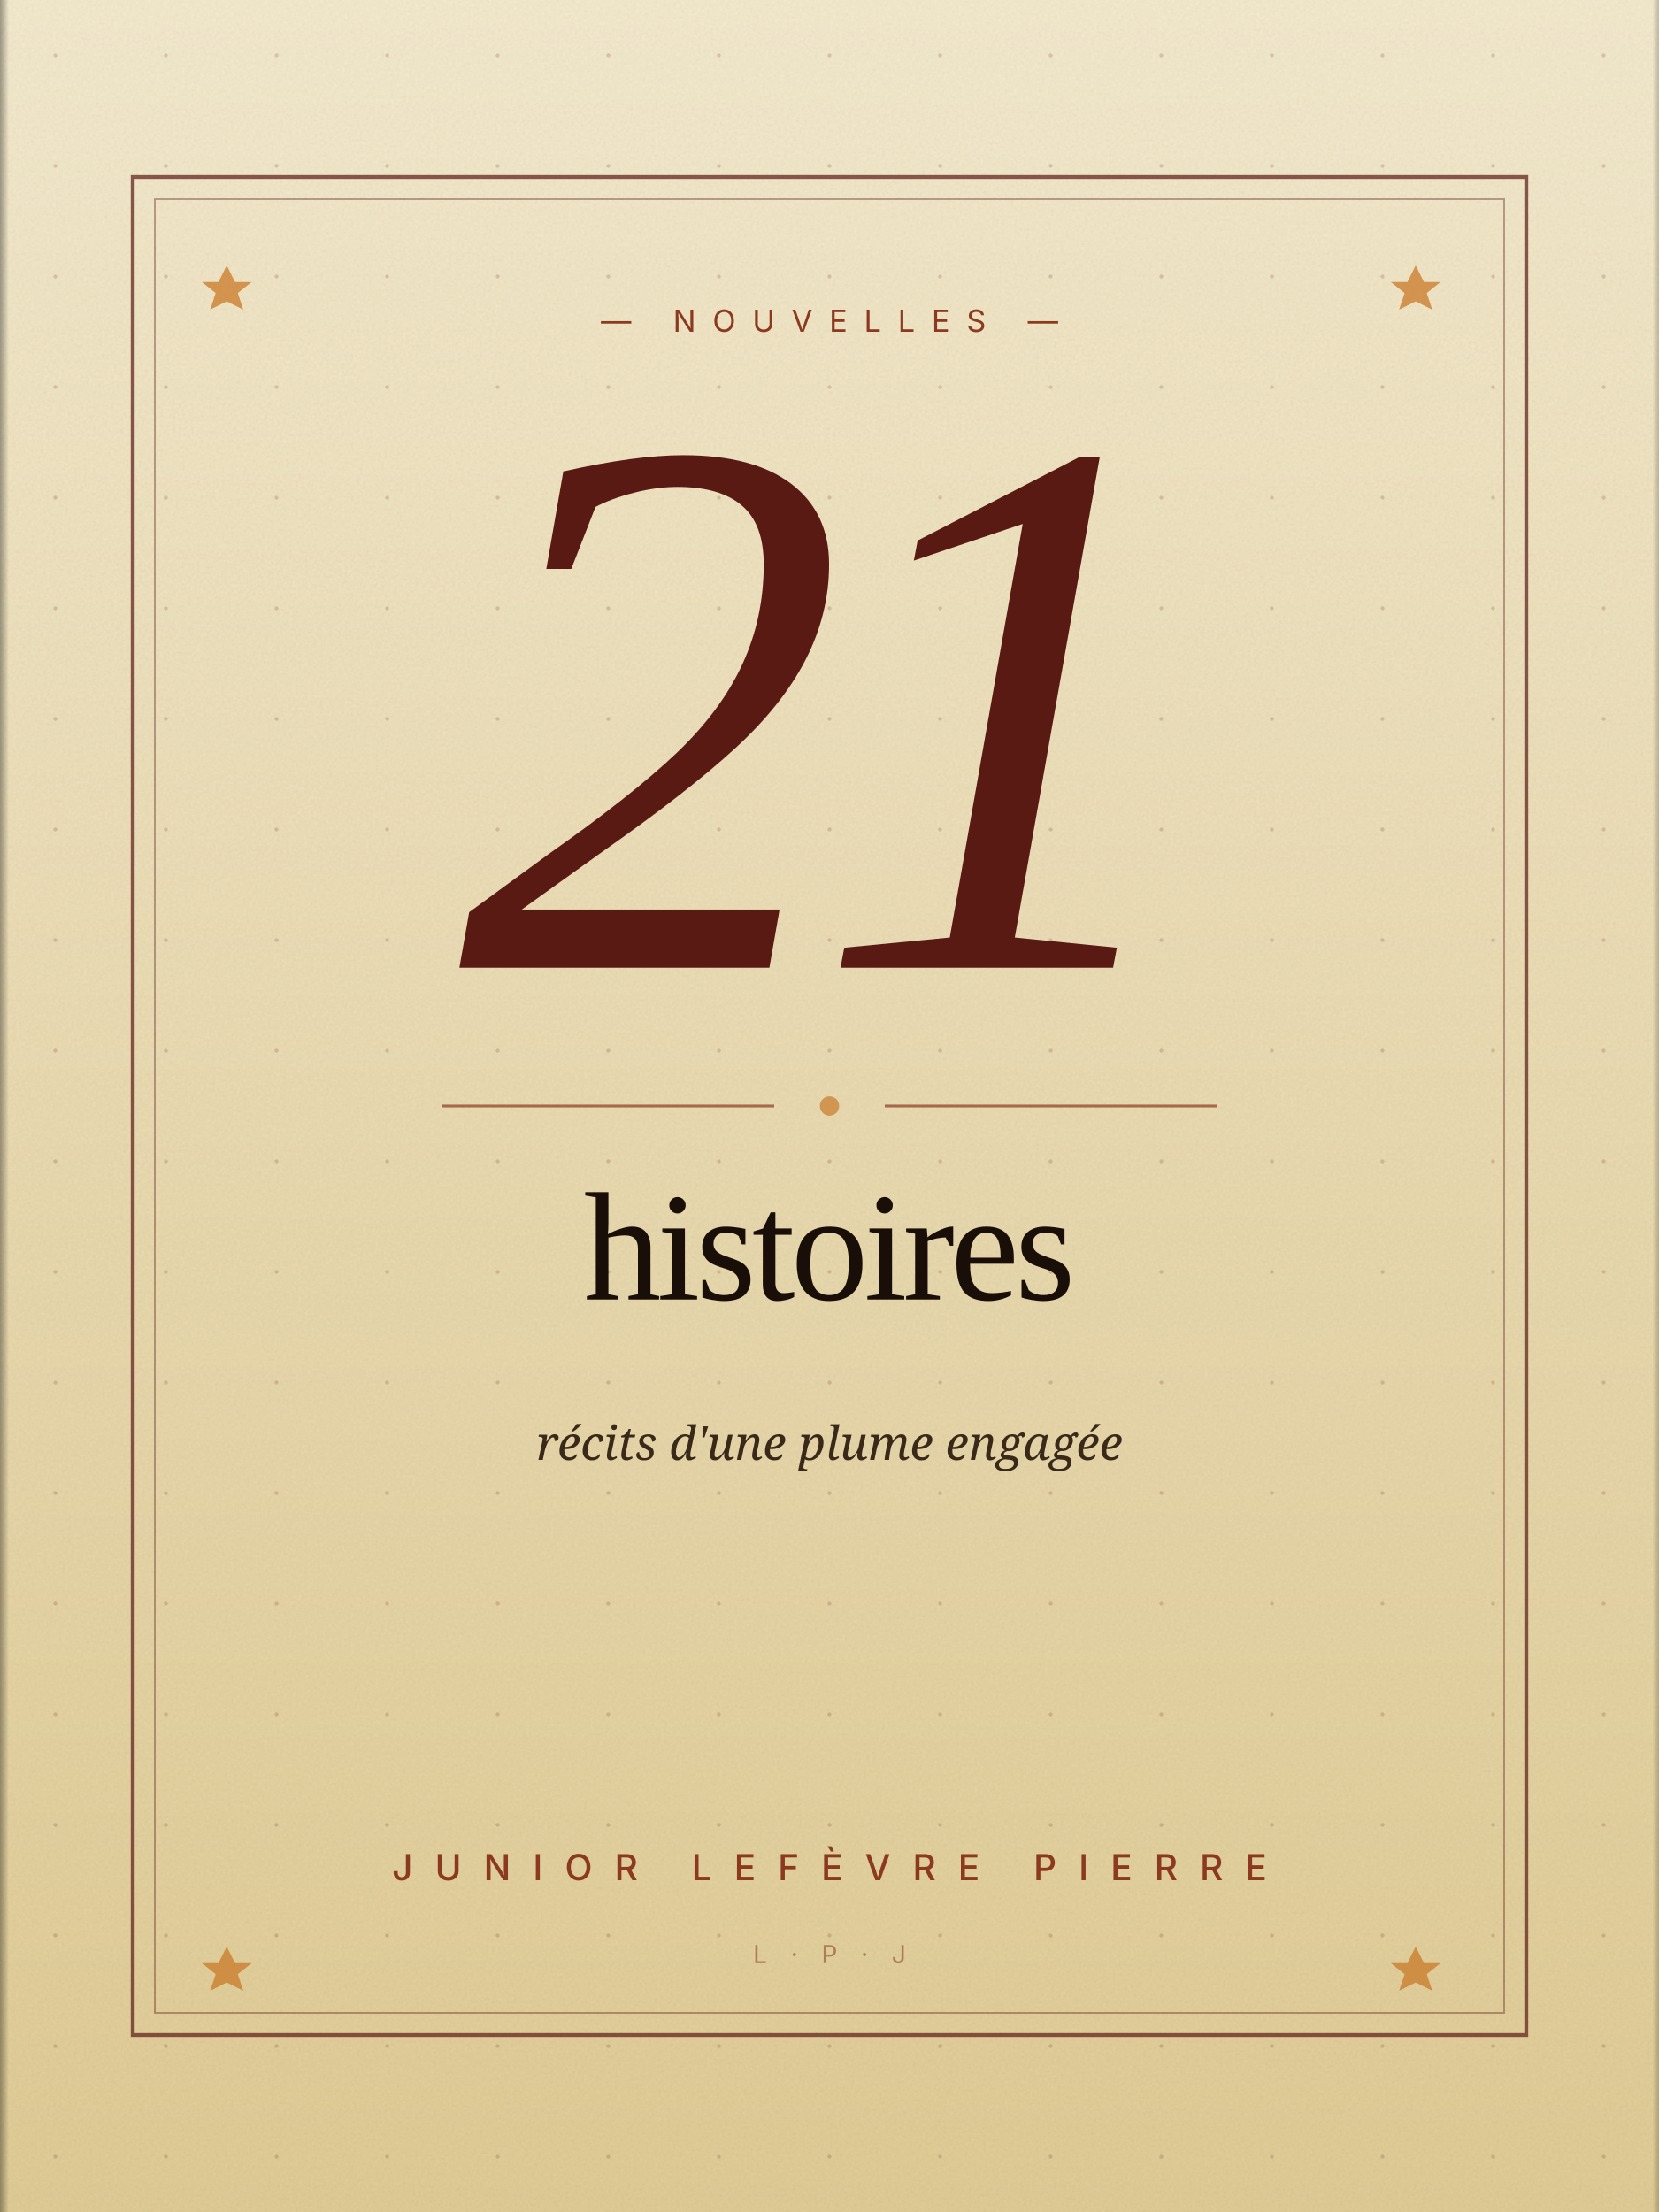
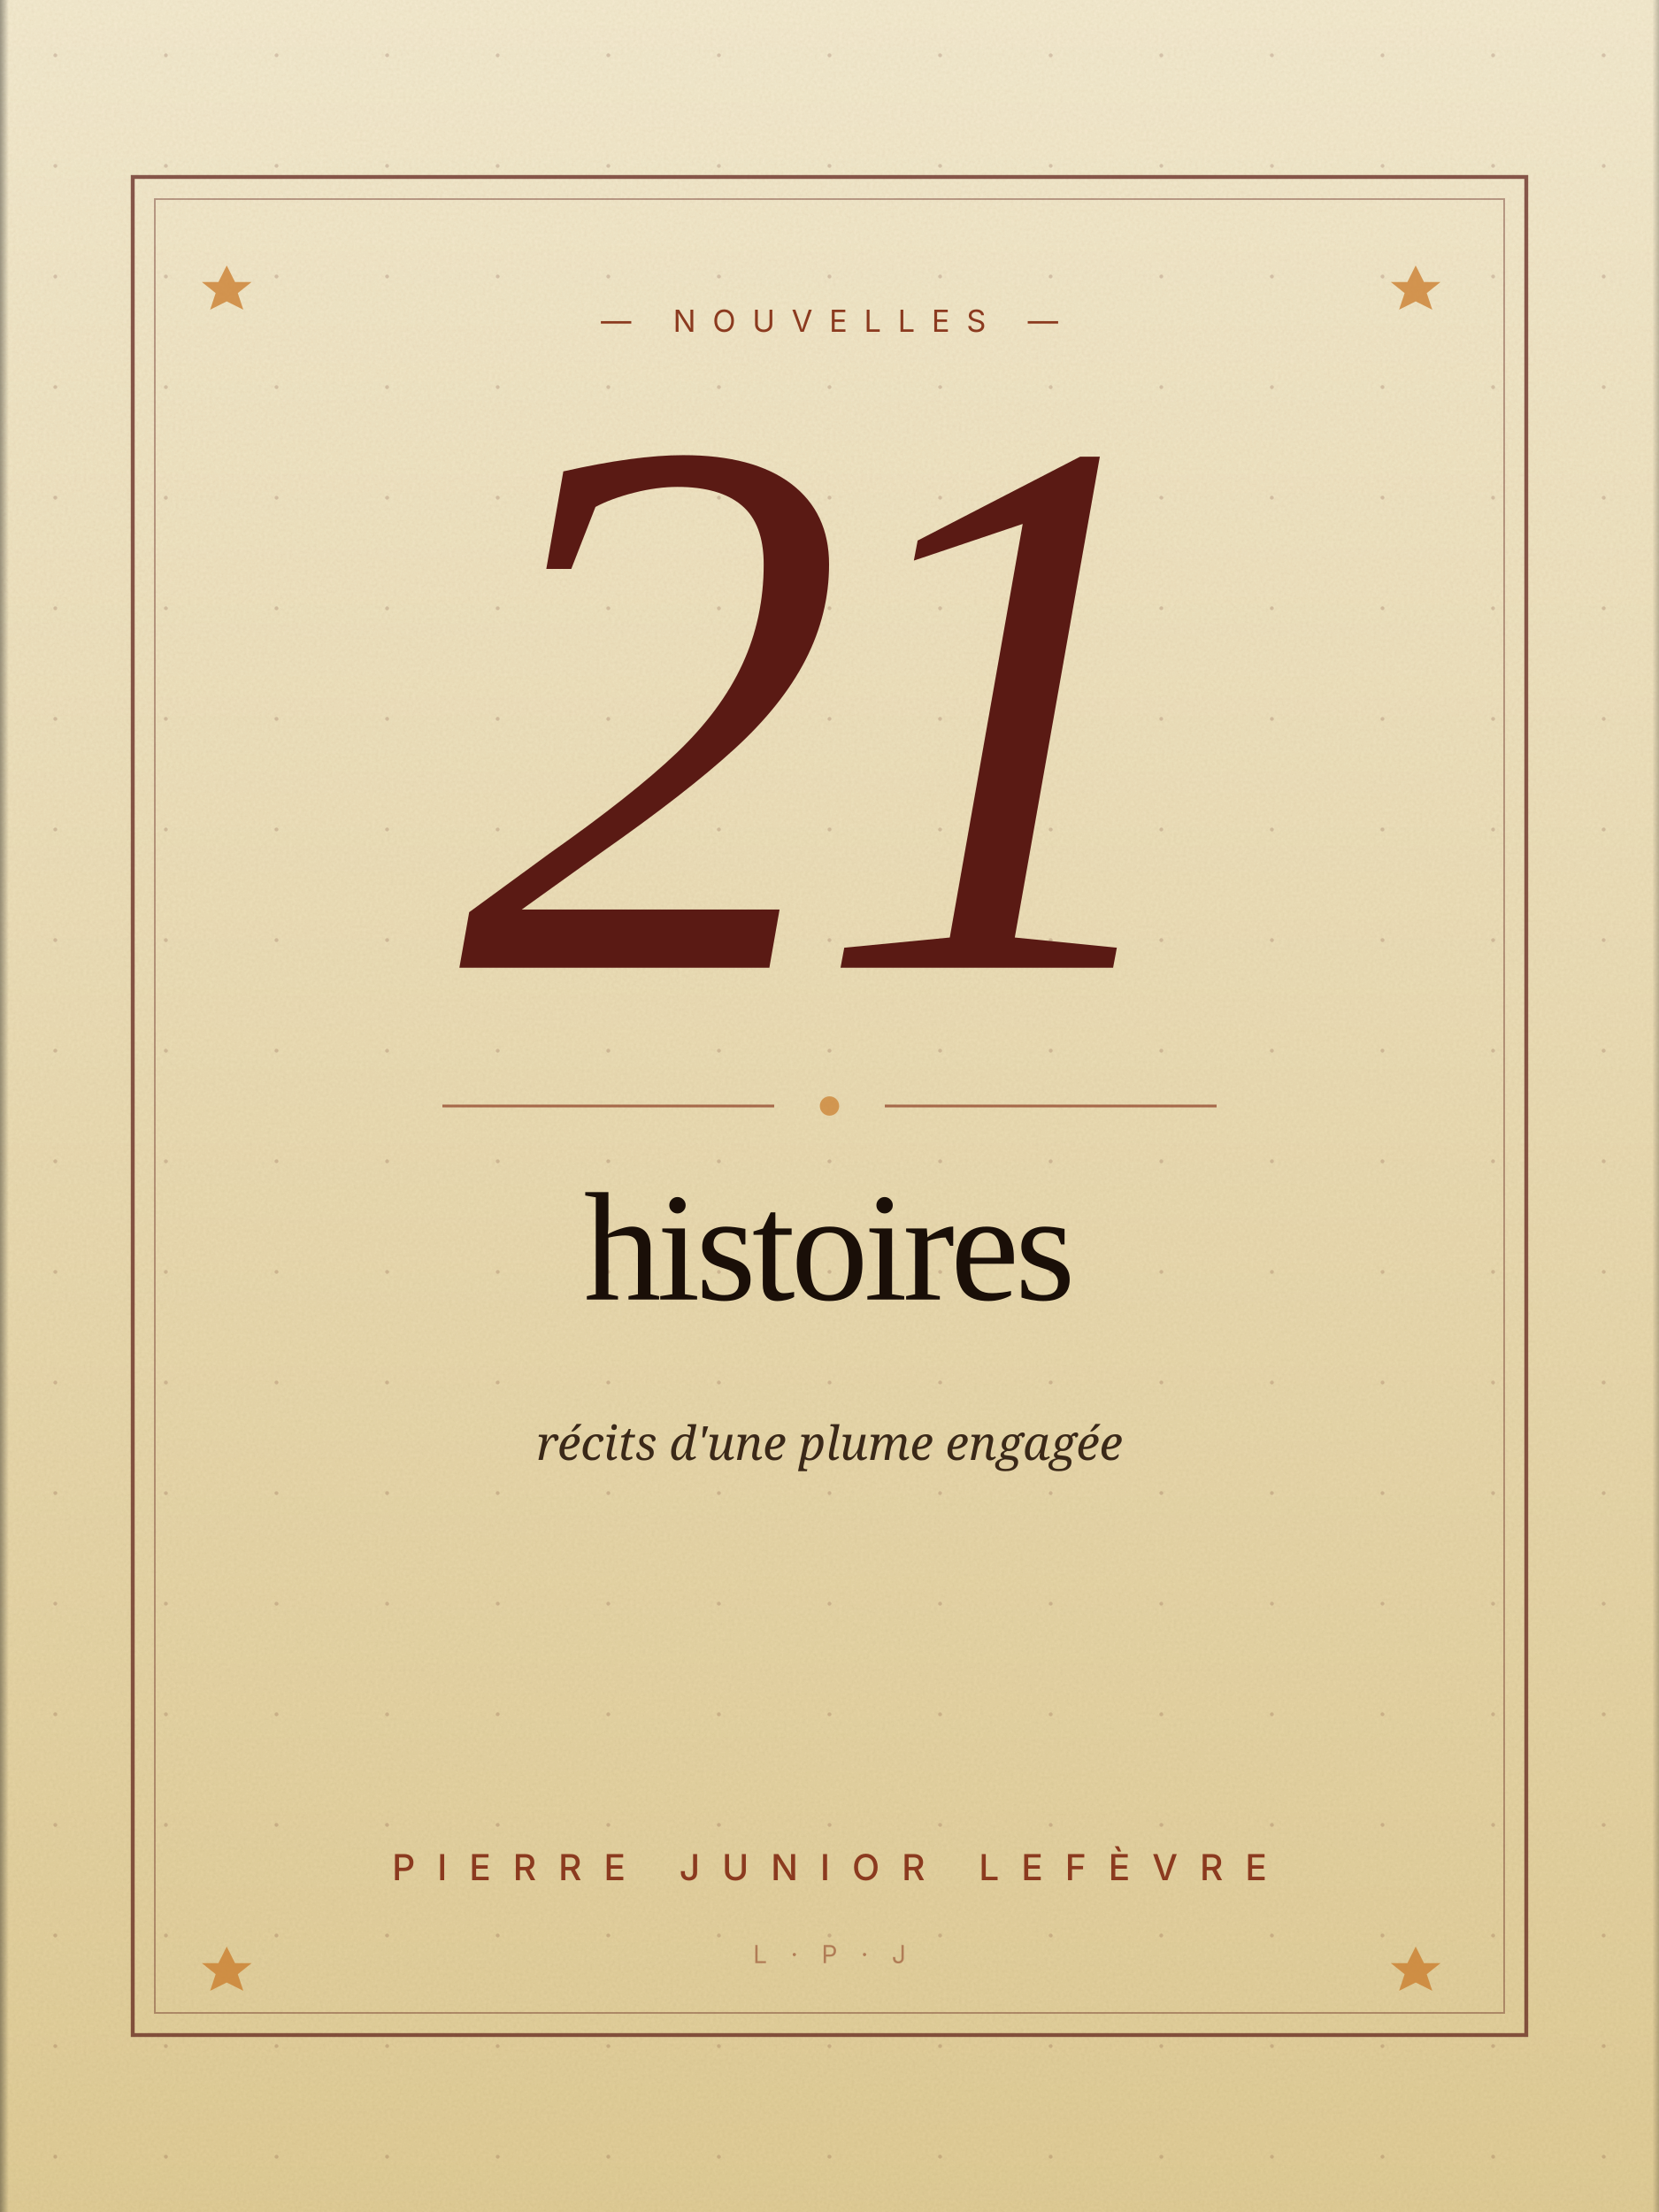
<svg xmlns="http://www.w3.org/2000/svg" viewBox="0 0 600 800" role="img" aria-label="Couverture : 21 histoires — LPJ">
  <defs>
    <linearGradient id="paper" x1="0" y1="0" x2="0" y2="1">
      <stop offset="0" stop-color="#f4ead0" />
      <stop offset="1" stop-color="#e0cc97" />
    </linearGradient>
    <linearGradient id="spine" x1="0" y1="0" x2="1" y2="0">
      <stop offset="0" stop-color="rgba(0,0,0,.35)" />
      <stop offset=".08" stop-color="rgba(0,0,0,0)" />
    </linearGradient>
    <linearGradient id="edge" x1="1" y1="0" x2="0" y2="0">
      <stop offset="0" stop-color="rgba(0,0,0,.20)" />
      <stop offset=".06" stop-color="rgba(0,0,0,0)" />
    </linearGradient>
    <filter id="grain">
      <feTurbulence type="fractalNoise" baseFrequency=".9" numOctaves="2" stitchTiles="stitch" />
      <feColorMatrix values="0 0 0 0 .10  0 0 0 0 .06  0 0 0 0 .02  0 0 0 .12 0" />
    </filter>
    <pattern id="g" width="40" height="40" patternUnits="userSpaceOnUse">
      <circle cx="20" cy="20" r=".7" fill="rgba(90,26,20,.35)" />
    </pattern>
  </defs>
  <rect x="0" y="0" width="600" height="800" fill="url(#paper)" />
  <rect x="0" y="0" width="600" height="800" fill="url(#g)" opacity=".5" />
  <rect x="0" y="0" width="600" height="800" filter="url(#grain)" opacity=".55" />
  <rect x="0" y="0" width="40" height="800" fill="url(#spine)" />
  <rect x="560" y="0" width="40" height="800" fill="url(#edge)" />
  <rect x="48" y="64" width="504" height="672" fill="none" stroke="#5a1a14" stroke-width="1.4" opacity=".7" />
  <rect x="56" y="72" width="488" height="656" fill="none" stroke="#5a1a14" stroke-width=".6" opacity=".4" />
  <g font-family="Inter, sans-serif" fill="#8b3a1f" letter-spacing="6">
    <text x="300" y="120" font-size="11" text-anchor="middle">— NOUVELLES —</text>
  </g>
  <g text-anchor="middle" font-family="Fraunces, Times New Roman, serif" fill="#5a1a14">
    <text x="300" y="350" font-size="280" font-weight="500" font-style="italic" letter-spacing="-12">21</text>
  </g>
  <g stroke="#8b3a1f" stroke-width="1" opacity=".7">
    <line x1="160" y1="400" x2="280" y2="400" />
    <line x1="320" y1="400" x2="440" y2="400" />
    <circle cx="300" cy="400" r="3.5" fill="#c97a28" stroke="none" />
  </g>
  <g text-anchor="middle" font-family="Fraunces, Times New Roman, serif" fill="#1a0f08">
    <text x="300" y="470" font-size="56" font-weight="400" letter-spacing="-1.5">histoires</text>
  </g>
  <g text-anchor="middle" font-family="Spectral, Georgia, serif" fill="#3a2818">
    <text x="300" y="528" font-size="17" font-style="italic">
      <tspan>récits d'une plume engagée</tspan>
    </text>
  </g>
  <g text-anchor="middle" font-family="Inter, sans-serif" fill="#8b3a1f" letter-spacing="8">
-     <text x="300" y="680" font-size="13" font-weight="500">JUNIOR LEFÈVRE PIERRE</text>
+     <text x="300" y="680" font-size="13" font-weight="500">PIERRE JUNIOR LEFÈVRE</text>
  </g>
  <g text-anchor="middle" font-family="Inter, sans-serif" fill="#8b3a1f" opacity=".55" letter-spacing="3">
    <text x="300" y="710" font-size="9">L · P · J</text>
  </g>
  <g fill="#c97a28">
    <path d="M82 96 l3 6 6 0 -5 4 2 6 -6 -3 -6 3 2 -6 -5 -4 6 0 z" opacity=".75" />
    <path d="M512 96 l3 6 6 0 -5 4 2 6 -6 -3 -6 3 2 -6 -5 -4 6 0 z" opacity=".75" />
    <path d="M82 704 l3 6 6 0 -5 4 2 6 -6 -3 -6 3 2 -6 -5 -4 6 0 z" opacity=".75" />
    <path d="M512 704 l3 6 6 0 -5 4 2 6 -6 -3 -6 3 2 -6 -5 -4 6 0 z" opacity=".75" />
  </g>
</svg>
